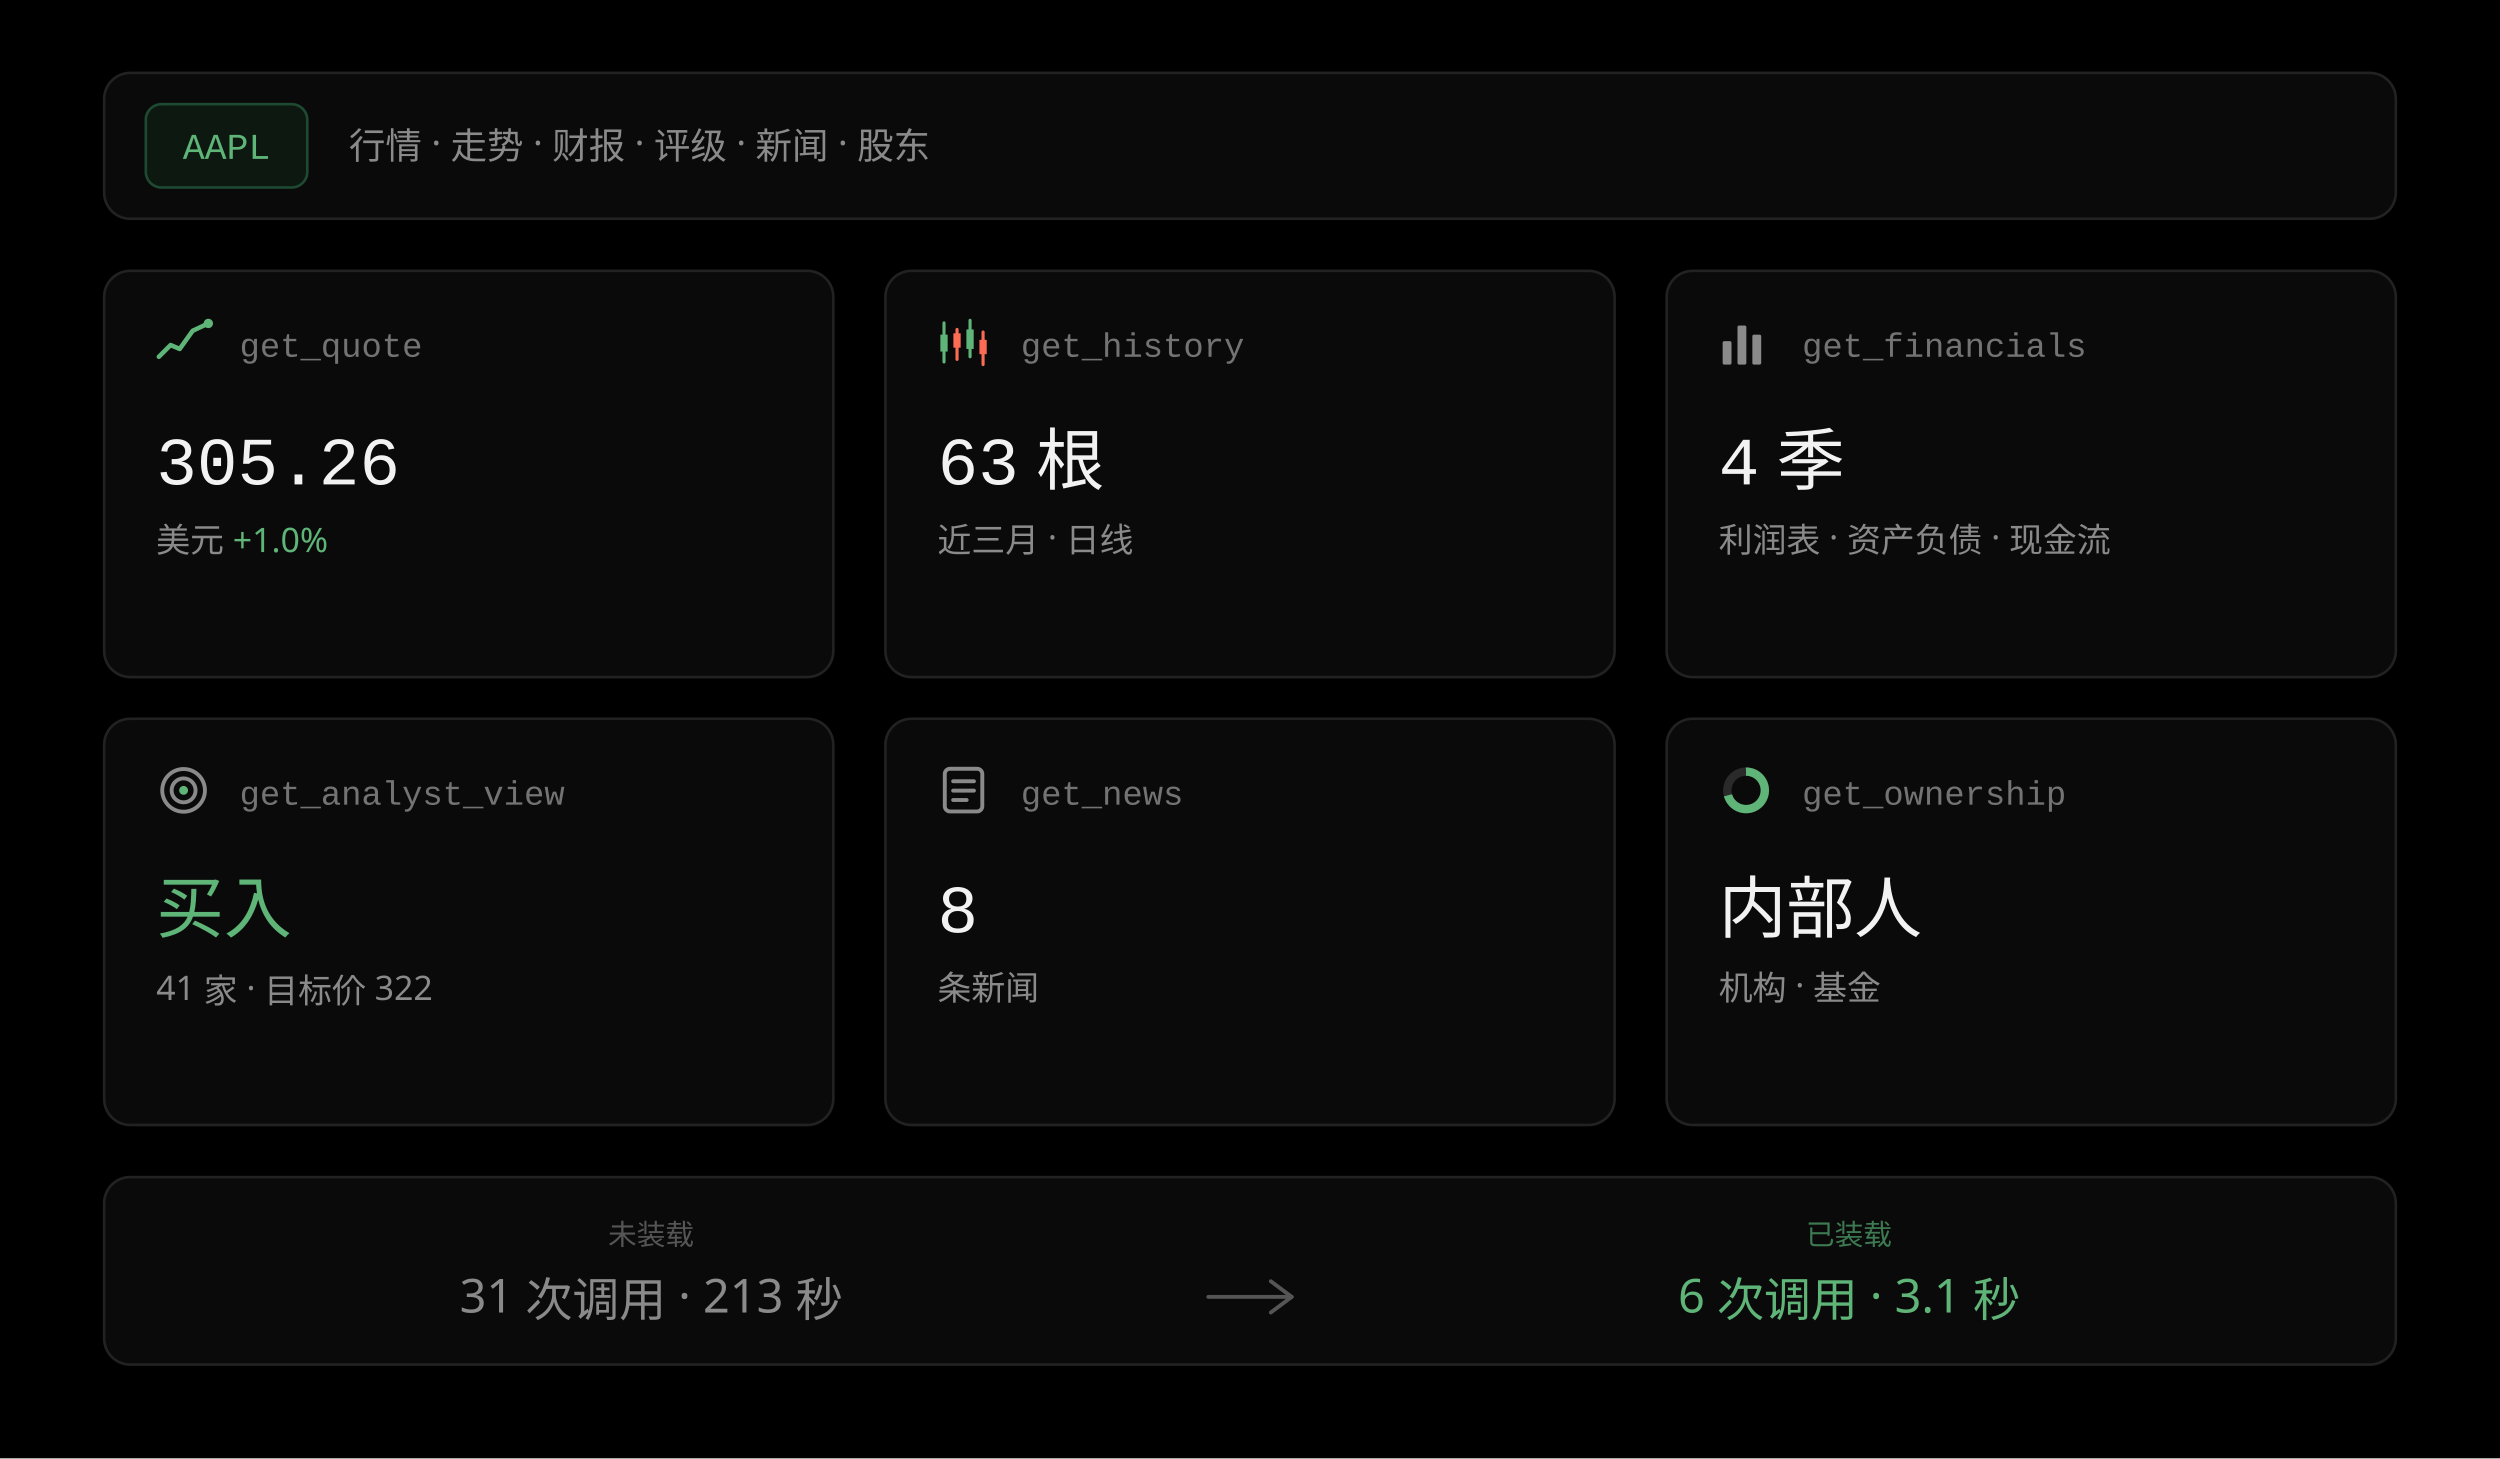
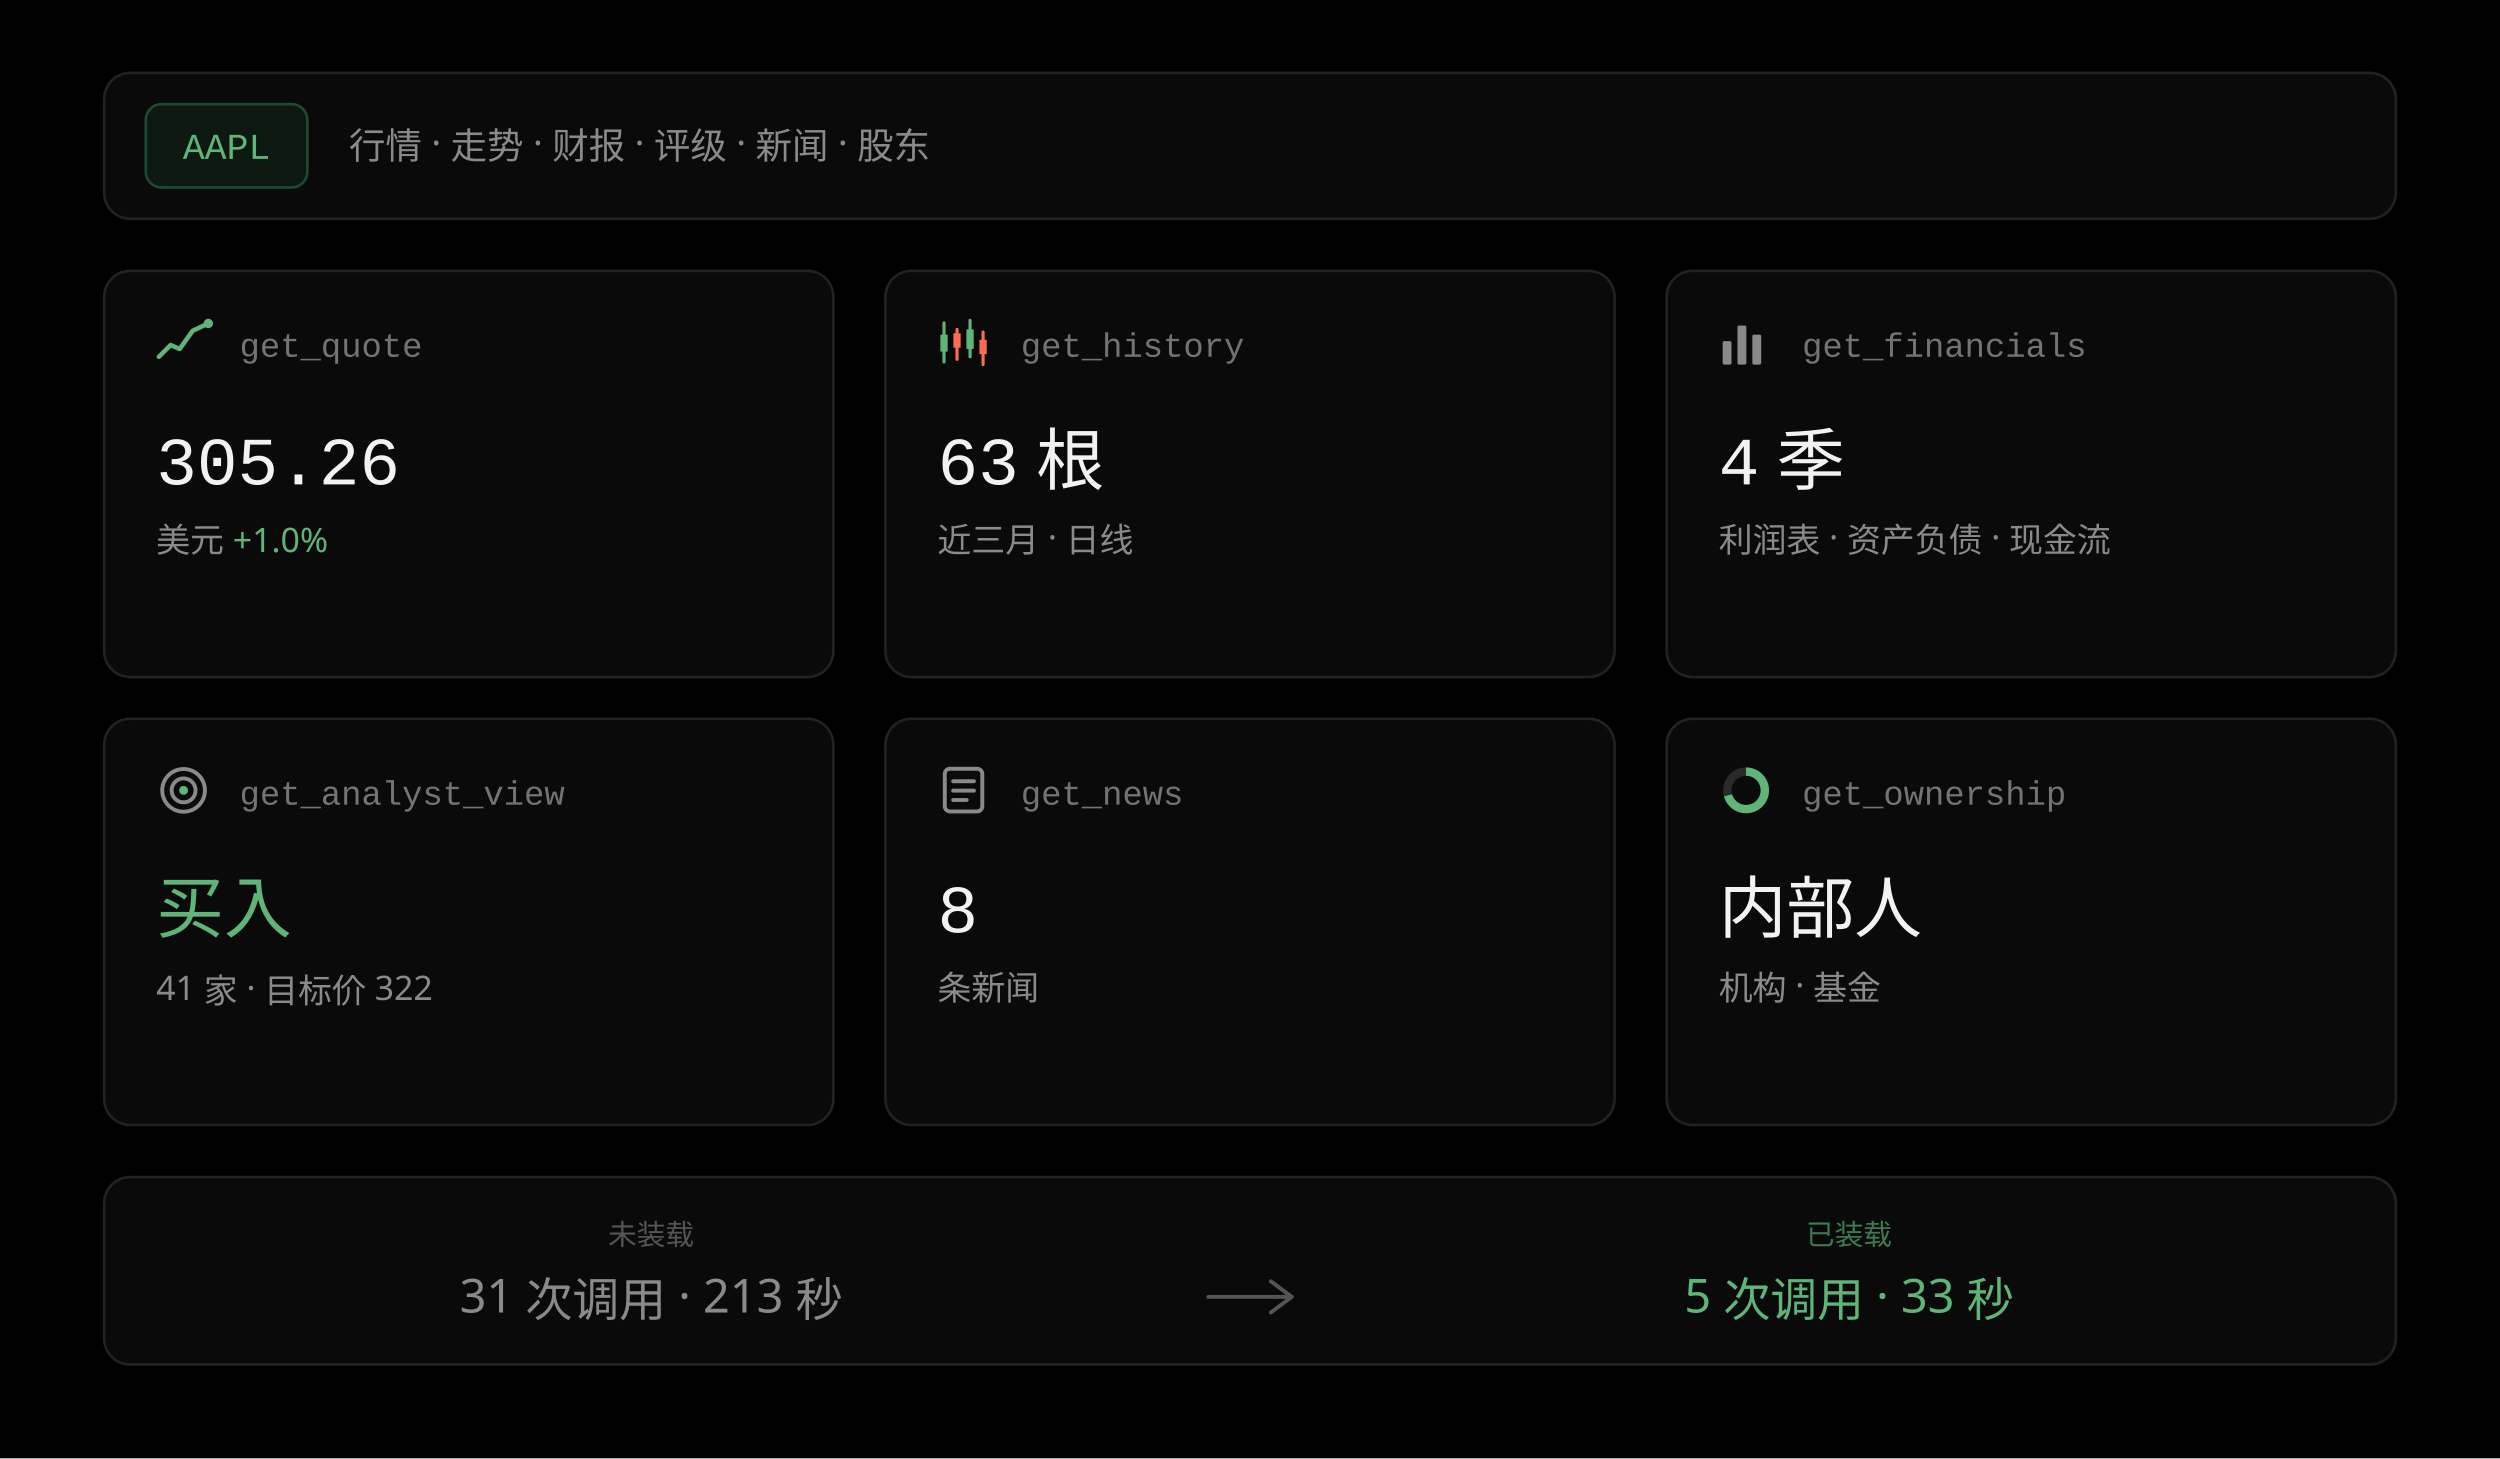
<svg xmlns="http://www.w3.org/2000/svg" viewBox="0 0 960 560" role="img" aria-labelledby="title desc">
  <rect width="960" height="560" fill="#000" />
  <g font-family="PingFang SC, Hiragino Sans GB, Microsoft YaHei, Noto Sans SC, sans-serif">
    <rect x="40" y="28" width="880" height="56" rx="10" fill="#0a0a0a" stroke="#222" />
    <rect x="56" y="40" width="62" height="32" rx="6" fill="#0c1810" stroke="#1e4a32" />
    <text x="87" y="61" text-anchor="middle" fill="#5FB478" font-size="14" font-family="Menlo, Monaco, Consolas, 'Courier New', monospace">AAPL</text>
    <text x="134" y="61" fill="#8a8a8a" font-size="14">行情 · 走势 · 财报 · 评级 · 新闻 · 股东</text>
    <g>
      <rect x="40" y="104" width="280" height="156" rx="10" fill="#0a0a0a" stroke="#222" />
      <g transform="translate(60,121)" fill="none" stroke-linecap="round" stroke-linejoin="round">
        <polyline points="1,16 5.5,11.5 9,13 14,6 20,3.2" stroke="#5FB478" stroke-width="1.75" />
        <circle cx="20" cy="3.2" r="1.8" fill="#5FB478" stroke="none" />
      </g>
      <text x="92" y="137" fill="#737373" font-size="13" font-family="Menlo, Monaco, Consolas, 'Courier New', monospace">get_quote</text>
      <text x="60" y="186" fill="#f2f2f2" font-size="26" font-family="Menlo, Monaco, Consolas, 'Courier New', monospace">305.26</text>
      <text x="60" y="212" font-size="13">
        <tspan fill="#8a8a8a">美元  </tspan>
        <tspan fill="#5FB478">+1.0%</tspan>
      </text>
    </g>
    <g>
      <rect x="340" y="104" width="280" height="156" rx="10" fill="#0a0a0a" stroke="#222" />
      <g transform="translate(360,121)" stroke-linecap="round">
        <line x1="2.5" y1="3" x2="2.5" y2="18" stroke="#5FB478" stroke-width="1.2" />
        <rect x="1.1" y="7.5" width="2.8" height="6.5" fill="#5FB478" />
        <line x1="7.5" y1="5.5" x2="7.5" y2="17" stroke="#FC6C54" stroke-width="1.2" />
        <rect x="6.1" y="7" width="2.8" height="5.5" fill="#FC6C54" />
        <line x1="12.5" y1="2" x2="12.5" y2="16" stroke="#5FB478" stroke-width="1.2" />
        <rect x="11.1" y="5.5" width="2.8" height="7.5" fill="#5FB478" />
        <line x1="17.5" y1="6.5" x2="17.5" y2="19" stroke="#FC6C54" stroke-width="1.2" />
        <rect x="16.1" y="9.5" width="2.8" height="5.5" fill="#FC6C54" />
      </g>
      <text x="392" y="137" fill="#737373" font-size="13" font-family="Menlo, Monaco, Consolas, 'Courier New', monospace">get_history</text>
      <text x="360" y="186" fill="#f2f2f2" font-size="26">
        <tspan font-family="Menlo, Monaco, Consolas, 'Courier New', monospace">63 </tspan>
        <tspan>根</tspan>
      </text>
      <text x="360" y="212" fill="#8a8a8a" font-size="13">近三月 · 日线</text>
    </g>
    <g>
      <rect x="640" y="104" width="280" height="156" rx="10" fill="#0a0a0a" stroke="#222" />
      <g transform="translate(660,121)">
        <rect x="1.5" y="10" width="3.4" height="9" rx="0.6" fill="#8a8a8a" />
        <rect x="7.2" y="4" width="3.4" height="15" rx="0.6" fill="#8a8a8a" />
        <rect x="12.9" y="7.5" width="3.4" height="11.5" rx="0.6" fill="#8a8a8a" />
      </g>
      <text x="692" y="137" fill="#737373" font-size="13" font-family="Menlo, Monaco, Consolas, 'Courier New', monospace">get_financials</text>
      <text x="660" y="186" fill="#f2f2f2" font-size="26">
        <tspan font-family="Menlo, Monaco, Consolas, 'Courier New', monospace">4 </tspan>
        <tspan>季</tspan>
      </text>
      <text x="660" y="212" fill="#8a8a8a" font-size="13">利润表 · 资产负债 · 现金流</text>
    </g>
    <g>
      <rect x="40" y="276" width="280" height="156" rx="10" fill="#0a0a0a" stroke="#222" />
      <g transform="translate(60,293)" fill="none">
        <circle cx="10.5" cy="10.5" r="8.2" stroke="#8a8a8a" stroke-width="1.5" />
        <circle cx="10.5" cy="10.5" r="4.6" stroke="#8a8a8a" stroke-width="1.5" />
        <circle cx="10.5" cy="10.5" r="1.7" fill="#5FB478" stroke="none" />
      </g>
      <text x="92" y="309" fill="#737373" font-size="13" font-family="Menlo, Monaco, Consolas, 'Courier New', monospace">get_analyst_view</text>
      <text x="60" y="358" fill="#5FB478" font-size="26">买入</text>
      <text x="60" y="384" fill="#8a8a8a" font-size="13">41 家 · 目标价 322</text>
    </g>
    <g>
      <rect x="340" y="276" width="280" height="156" rx="10" fill="#0a0a0a" stroke="#222" />
      <g transform="translate(360,293)" fill="none" stroke-linecap="round">
        <rect x="2.8" y="2.2" width="14.4" height="16.4" rx="2" stroke="#8a8a8a" stroke-width="1.5" />
        <line x1="6" y1="7" x2="14" y2="7" stroke="#8a8a8a" stroke-width="1.5" />
        <line x1="6" y1="10.6" x2="14" y2="10.6" stroke="#8a8a8a" stroke-width="1.5" />
        <line x1="6" y1="14.2" x2="11.2" y2="14.2" stroke="#8a8a8a" stroke-width="1.5" />
      </g>
      <text x="392" y="309" fill="#737373" font-size="13" font-family="Menlo, Monaco, Consolas, 'Courier New', monospace">get_news</text>
      <text x="360" y="358" fill="#f2f2f2" font-size="26" font-family="Menlo, Monaco, Consolas, 'Courier New', monospace">8</text>
      <text x="360" y="384" fill="#8a8a8a" font-size="13">条新闻</text>
    </g>
    <g>
      <rect x="640" y="276" width="280" height="156" rx="10" fill="#0a0a0a" stroke="#222" />
      <g transform="translate(660,293)" fill="none">
        <circle cx="10.5" cy="10.5" r="7.2" stroke="#2a2a2a" stroke-width="3.2" />
        <circle cx="10.5" cy="10.5" r="7.2" stroke="#5FB478" stroke-width="3.2" stroke-dasharray="32 13.2" transform="rotate(-90 10.5 10.5)" />
      </g>
      <text x="692" y="309" fill="#737373" font-size="13" font-family="Menlo, Monaco, Consolas, 'Courier New', monospace">get_ownership</text>
      <text x="660" y="358" fill="#f2f2f2" font-size="26">内部人</text>
      <text x="660" y="384" fill="#8a8a8a" font-size="13">机构 · 基金</text>
    </g>
    <rect x="40" y="452" width="880" height="72" rx="10" fill="#0a0a0a" stroke="#222" />
    <text x="250" y="478" text-anchor="middle" fill="#555" font-size="11">未装载</text>
    <text x="250" y="504" text-anchor="middle" fill="#8a8a8a" font-size="18">31 次调用 · 213 秒</text>
    <line x1="464" y1="498" x2="496" y2="498" stroke="#555" stroke-width="1.5" stroke-linecap="round" />
    <polyline points="488,492 496,498 488,504" fill="none" stroke="#555" stroke-width="1.5" stroke-linecap="round" stroke-linejoin="round" />
    <text x="710" y="478" text-anchor="middle" fill="#3d7a52" font-size="11">已装载</text>
-     <text x="710" y="504" text-anchor="middle" fill="#5FB478" font-size="18">6 次调用 · 3.1 秒</text>
+     <text x="710" y="504" text-anchor="middle" fill="#5FB478" font-size="18">5 次调用 · 33 秒</text>
  </g>
</svg>
